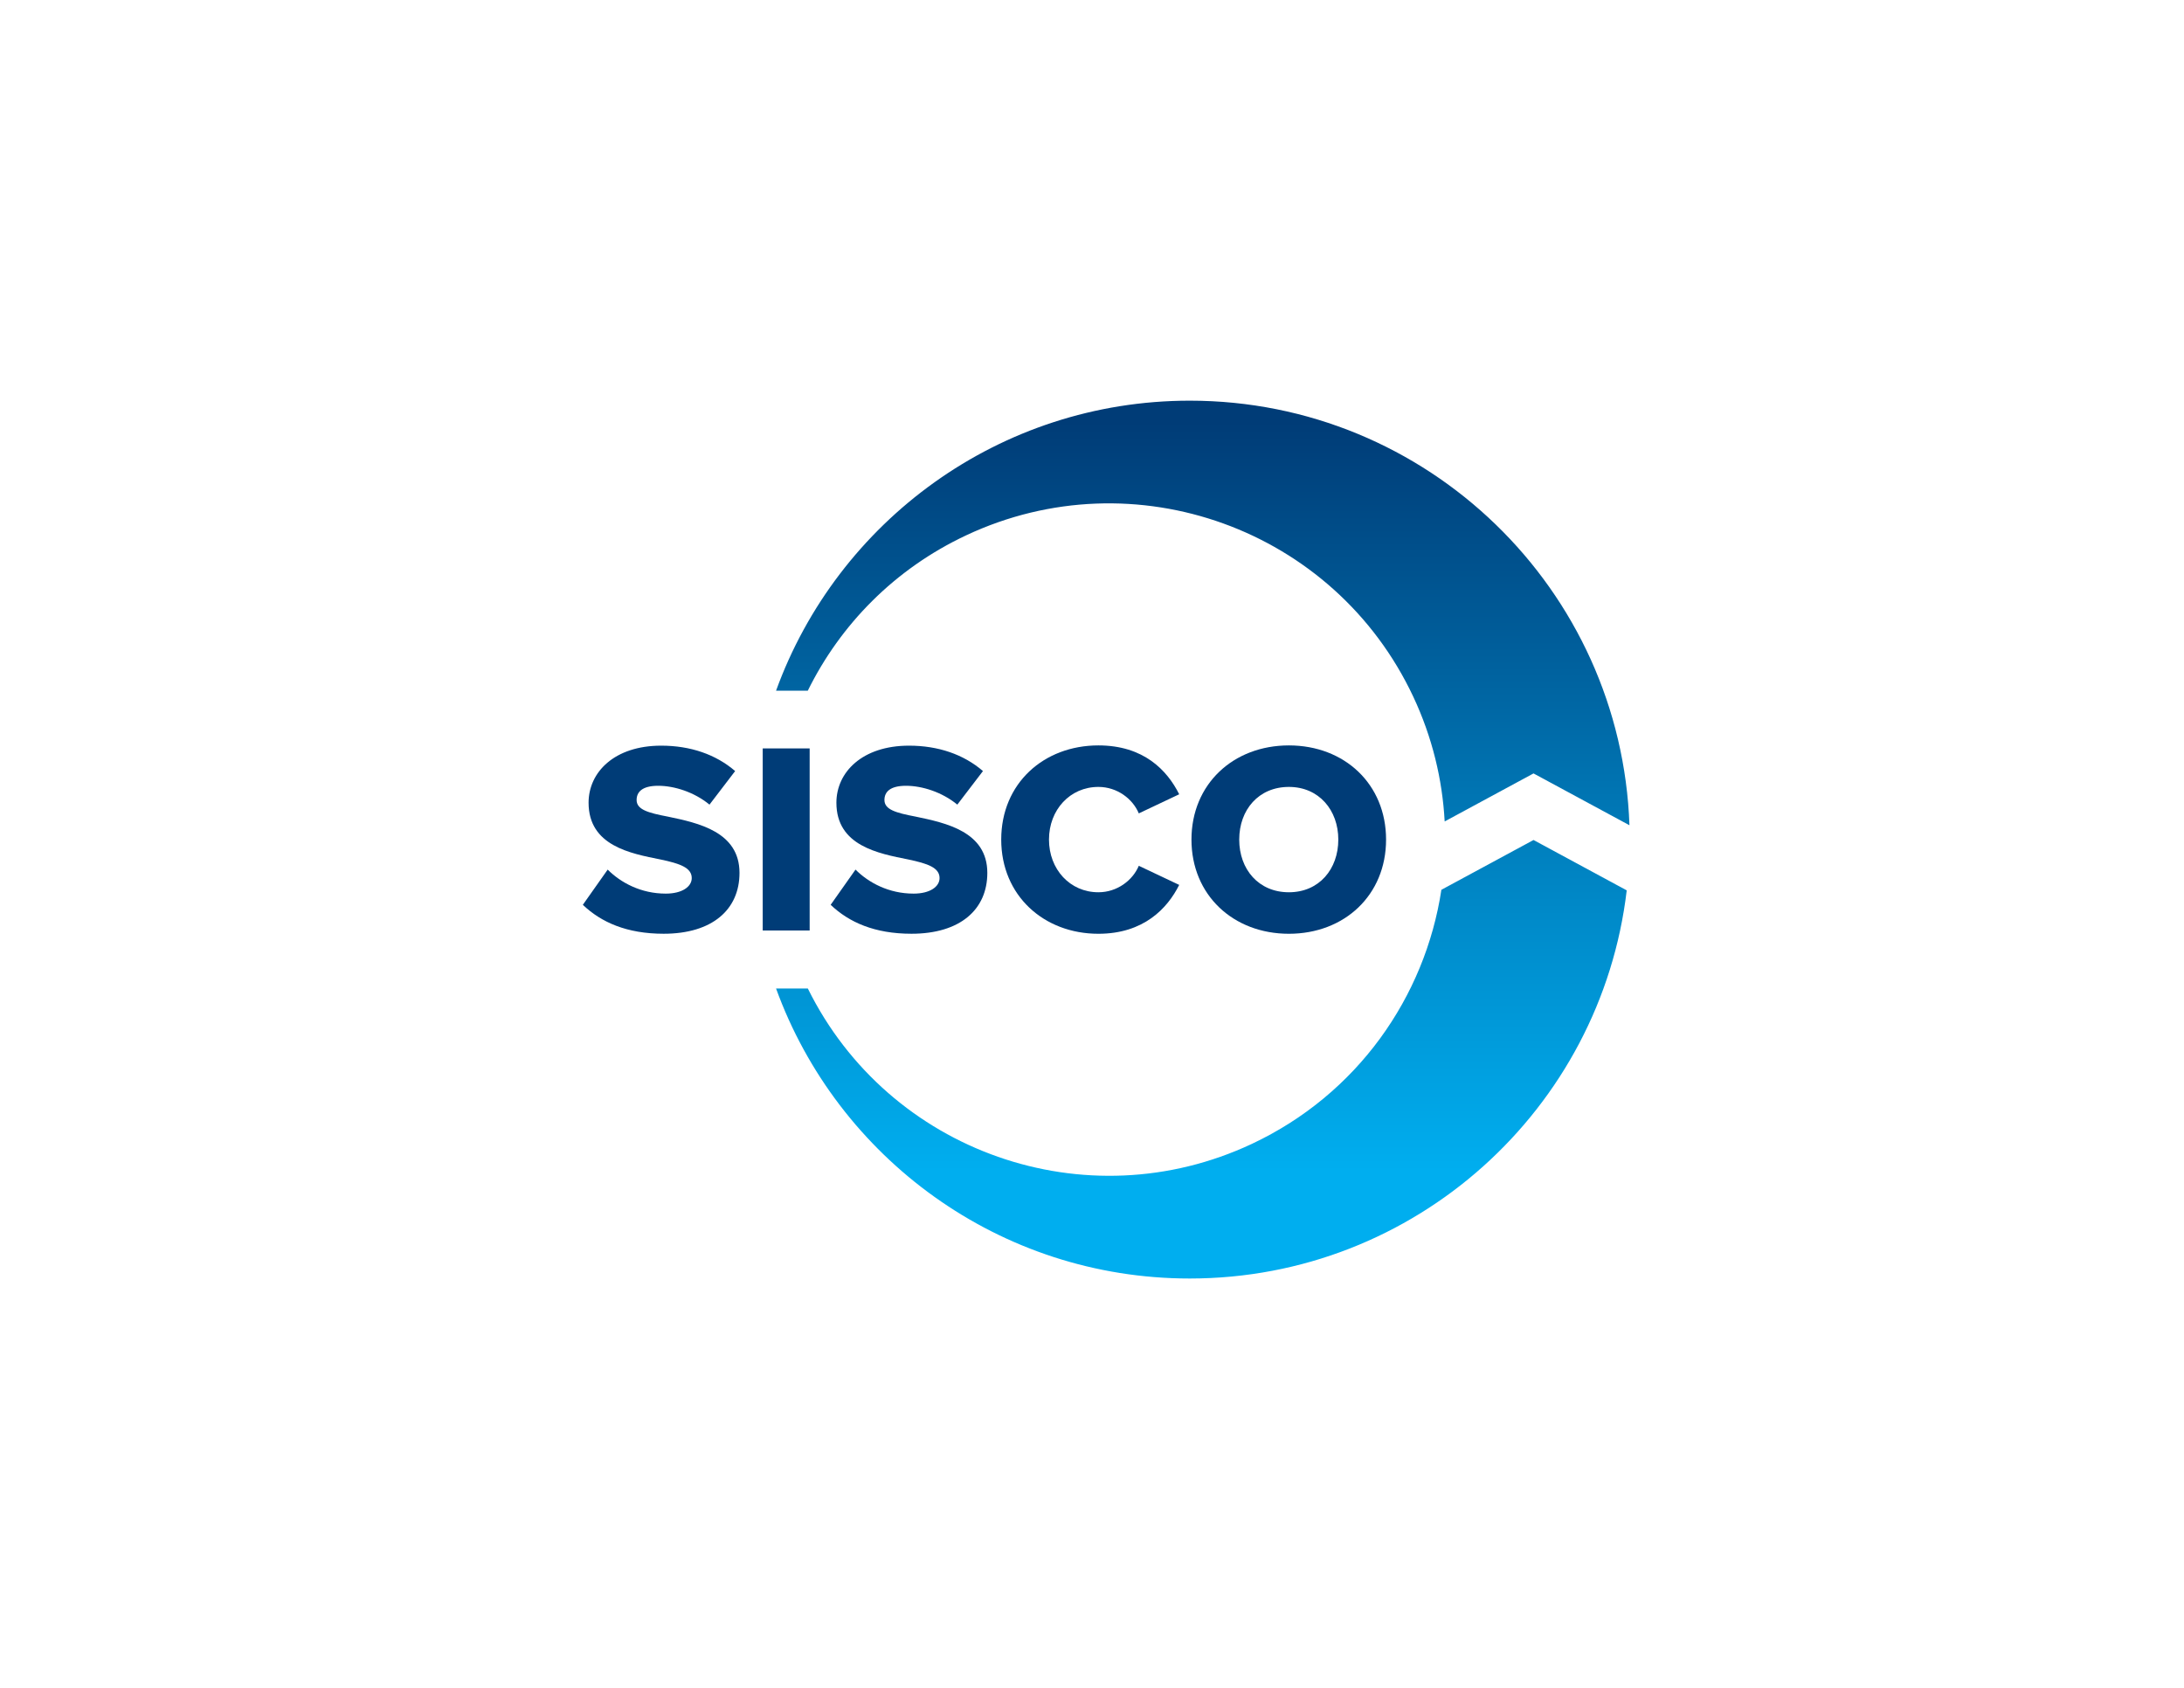
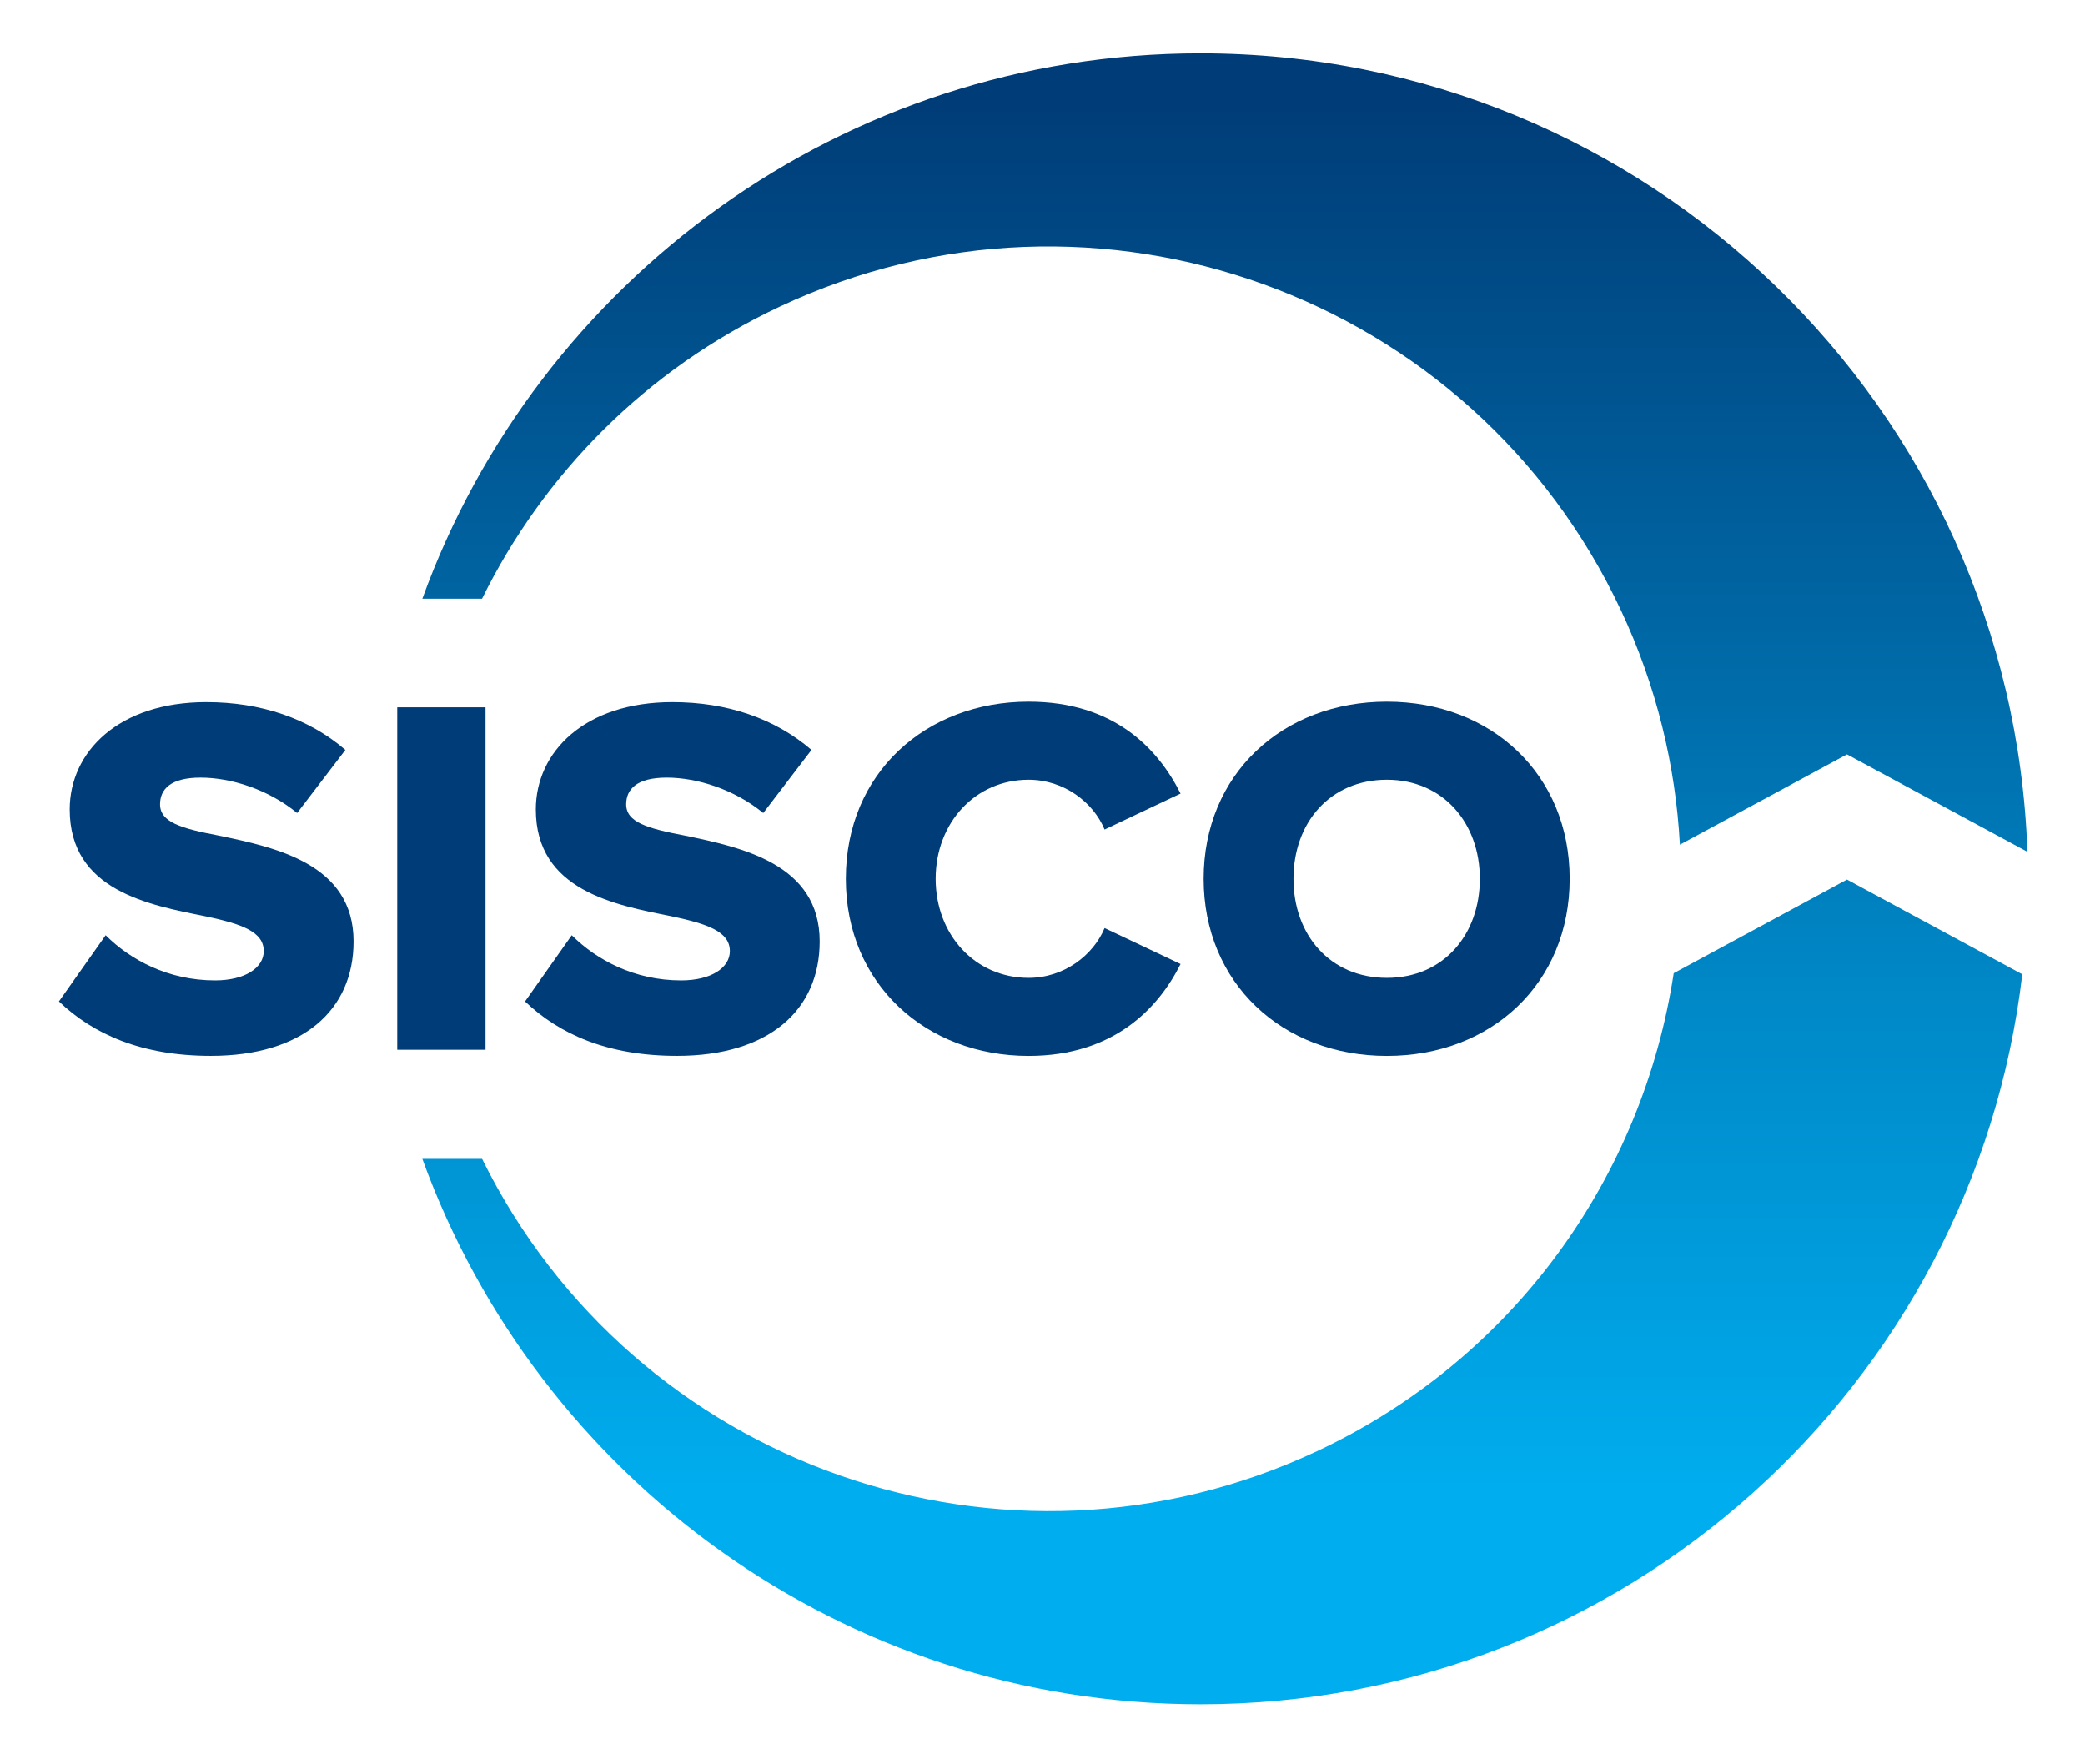
- <svg xmlns="http://www.w3.org/2000/svg" id="Layer_1" data-name="Layer 1" version="1.1" viewBox="0 0 792 612">
+ <svg xmlns="http://www.w3.org/2000/svg" id="Layer_1" data-name="Layer 1" version="1.1" viewBox="200 135 402 340">
  <defs>
    <style>
      .cls-1 {
        fill: url(#New_Gradient_Swatch_2);
      }

      .cls-1, .cls-2, .cls-3 {
        stroke-width: 0px;
      }

      .cls-2 {
        fill: url(#linear-gradient);
      }

      .cls-3 {
        fill: #003c77;
      }
    </style>
    <linearGradient id="linear-gradient" x1="436.16" y1="427.8" x2="436.16" y2="129.35" gradientUnits="userSpaceOnUse">
      <stop offset=".01" stop-color="#00aeef" />
      <stop offset=".92" stop-color="#003c77" />
    </linearGradient>
    <linearGradient id="New_Gradient_Swatch_2" data-name="New Gradient Swatch 2" x1="435.67" y1="427.8" x2="435.67" y2="129.35" gradientUnits="userSpaceOnUse">
      <stop offset=".01" stop-color="#00aeef" />
      <stop offset=".99" stop-color="#003c77" />
    </linearGradient>
  </defs>
  <g>
    <path class="cls-2" d="M350.4,194.09c60.94-28.6,133.52-2.38,162.12,58.56,6.88,14.65,10.55,29.98,11.37,45.2l32.22-17.41,34.79,18.79c-2.99-85.52-73.19-153.95-159.44-153.95-69.02,0-127.77,43.82-150.03,105.15h11.51c11.8-23.91,31.45-44.14,57.46-56.34Z" />
    <path class="cls-1" d="M522.7,322.63c-5.91,38.87-30.47,74.18-68.74,92.14-60.19,28.24-131.7,2.99-161.01-56.34h-11.52c22.26,61.33,81.01,105.15,150.03,105.15,81.76,0,149.11-61.49,158.45-140.74l-33.8-18.26-33.41,18.05Z" />
  </g>
  <g>
    <path class="cls-3" d="M220.37,315.31c4.75,4.75,12.07,8.71,21.08,8.71,5.84,0,9.4-2.47,9.4-5.64,0-3.76-4.26-5.25-11.28-6.73-10.89-2.18-26.13-4.95-26.13-20.59,0-11.09,9.4-20.69,26.33-20.69,10.59,0,19.8,3.17,26.82,9.21l-9.3,12.17c-5.54-4.55-12.77-6.83-18.61-6.83s-7.82,2.28-7.82,5.15c0,3.46,4.06,4.65,11.38,6.04,10.89,2.28,25.93,5.44,25.93,20.39,0,13.26-9.8,22.07-27.51,22.07-13.36,0-22.67-4.16-29.3-10.49l9.01-12.77Z" />
    <path class="cls-3" d="M276.59,271.37h17.02v66.02h-17.02v-66.02Z" />
    <path class="cls-3" d="M310.24,315.31c4.75,4.75,12.07,8.71,21.08,8.71,5.84,0,9.4-2.47,9.4-5.64,0-3.76-4.26-5.25-11.28-6.73-10.89-2.18-26.13-4.95-26.13-20.59,0-11.09,9.4-20.69,26.33-20.69,10.59,0,19.8,3.17,26.82,9.21l-9.3,12.17c-5.54-4.55-12.77-6.83-18.61-6.83s-7.82,2.28-7.82,5.15c0,3.46,4.06,4.65,11.38,6.04,10.89,2.28,25.93,5.44,25.93,20.39,0,13.26-9.8,22.07-27.51,22.07-13.36,0-22.67-4.16-29.3-10.49l9.01-12.77Z" />
    <path class="cls-3" d="M363.08,304.43c0-20.39,15.44-34.15,35.24-34.15,16.43,0,24.94,9.01,29.3,17.72l-14.65,6.93c-2.18-5.25-7.82-9.6-14.65-9.6-10.29,0-17.92,8.31-17.92,19.1s7.62,19.1,17.92,19.1c6.83,0,12.47-4.36,14.65-9.6l14.65,6.93c-4.26,8.51-12.87,17.72-29.3,17.72-19.79,0-35.24-13.86-35.24-34.15Z" />
    <path class="cls-3" d="M467.4,270.28c20.19,0,35.24,14.05,35.24,34.15s-15.05,34.15-35.24,34.15-35.33-14.05-35.33-34.15,15.14-34.15,35.33-34.15ZM467.4,285.33c-10.99,0-18.01,8.31-18.01,19.1s7.03,19.1,18.01,19.1,17.92-8.41,17.92-19.1-7.03-19.1-17.92-19.1Z" />
  </g>
</svg>
